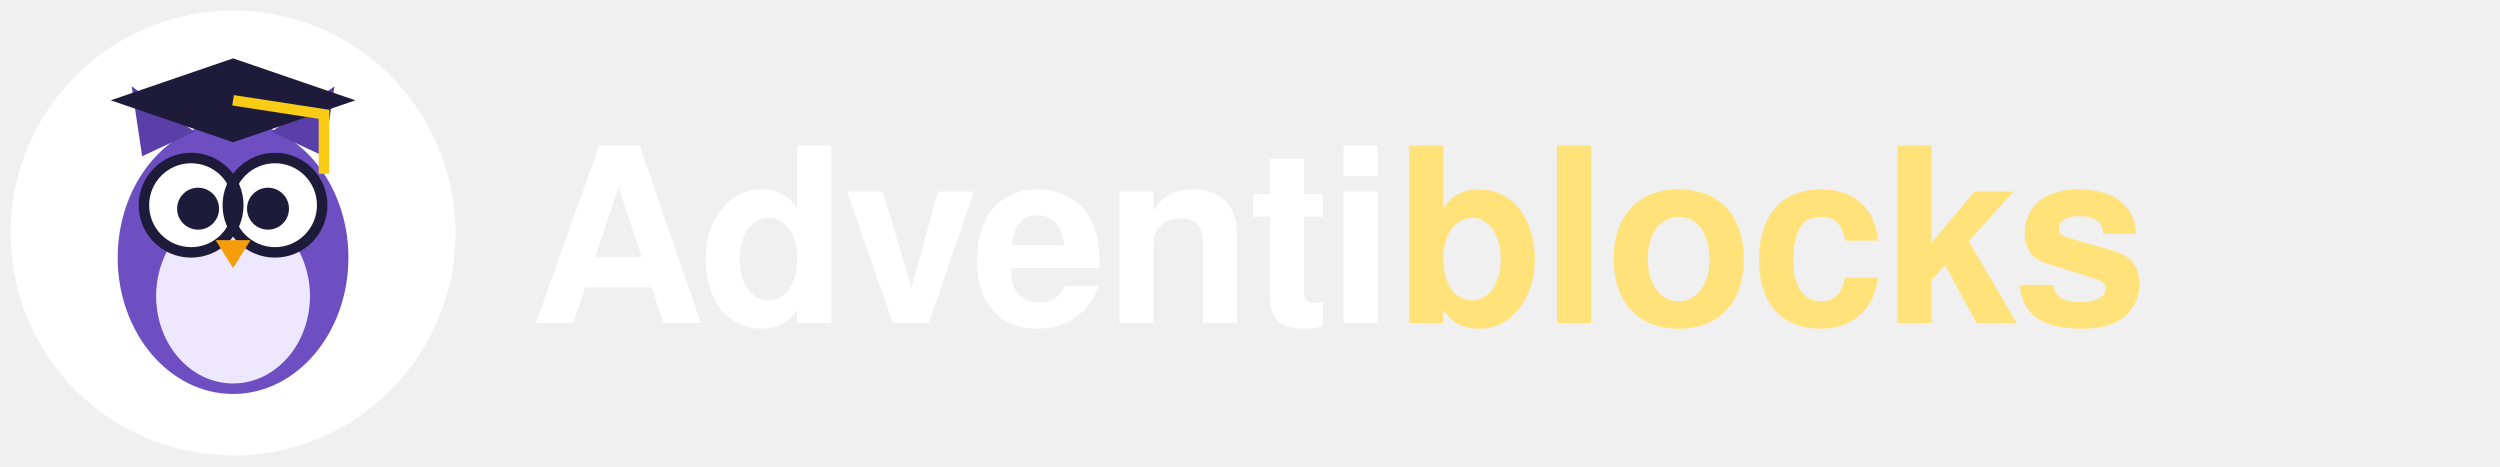
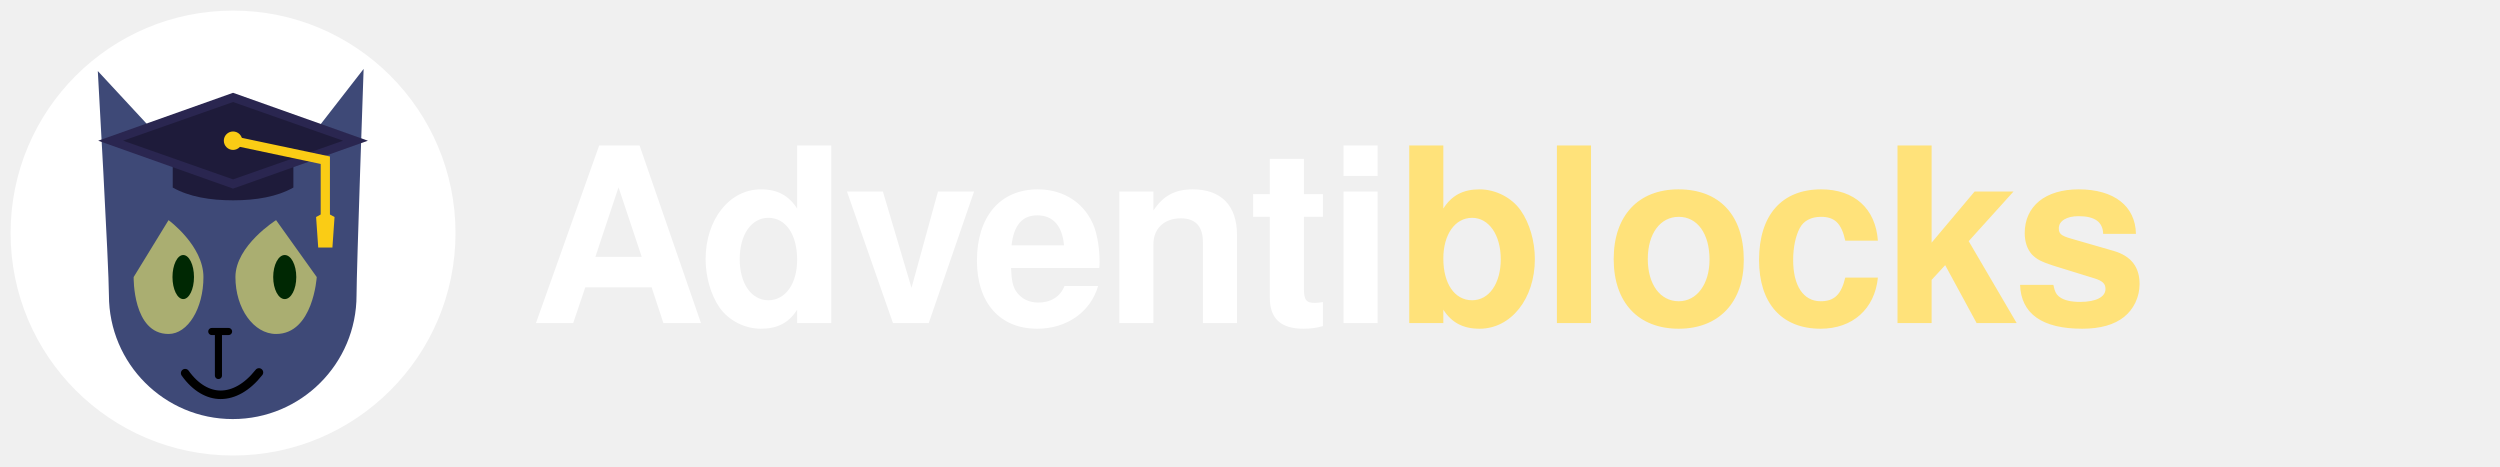
<svg xmlns="http://www.w3.org/2000/svg" viewBox="0 0 236 44">
  <circle cx="22" cy="22" r="21" fill="#fff" />
-   <g transform="translate(5.5 3.2) scale(0.165)">
-     <ellipse cx="100" cy="128" rx="66" ry="78" fill="#6D4FC2" />
-     <path d="M48 70 L42 30 L78 56 Z M152 70 L158 30 L122 56 Z" fill="#5B3FA8" />
-     <ellipse cx="100" cy="150" rx="44" ry="50" fill="#EDE7FF" />
-     <circle cx="76" cy="98" r="25" fill="#fff" />
-     <circle cx="124" cy="98" r="25" fill="#fff" />
-     <circle cx="80" cy="100" r="12" fill="#1E1B3A" />
-     <circle cx="120" cy="100" r="12" fill="#1E1B3A" />
-     <circle cx="76" cy="98" r="27" fill="none" stroke="#1E1B3A" stroke-width="6" />
-     <circle cx="124" cy="98" r="27" fill="none" stroke="#1E1B3A" stroke-width="6" />
-     <path d="M90 118 L110 118 L100 134 Z" fill="#F59E0B" />
-     <path d="M100 14 L170 38 L100 62 L30 38 Z" fill="#1E1B3A" />
-     <path d="M100 38 L152 46 L152 80" stroke="#FACC15" stroke-width="6" fill="none" />
+   <g transform="translate(22 23.5) scale(0.335) translate(-228 -90)">
+     <path d="M193.022,103.053c0,-7.909 -3.133,-63.185 -3.133,-63.185l27.325,29.476c0,0 6.691,-1.178 10.696,-1.178c4.397,0 13.217,1.558 13.217,1.558l23.666,-30.448c0,0 -1.995,56.885 -1.995,63.777c0,19.268 -15.62,34.887 -34.887,34.887c-19.268,0 -34.887,-15.62 -34.887,-34.887z" fill="#3e4977" stroke="none" stroke-width="0" stroke-linecap="butt" />
+     <path d="M228.67,97.922c0,-8.858 11.457,-16.039 11.457,-16.039l11.457,16.039c0,0 -0.99,16.039 -11.457,16.039c-6.327,0 -11.457,-7.181 -11.457,-16.039z" fill="#aaae71" stroke="none" stroke-width="0" stroke-linecap="butt" />
+     <path d="M245.818,97.922c0,3.429 -1.456,6.209 -3.252,6.209c-1.796,0 -3.252,-2.78 -3.252,-6.209c0,-3.429 1.456,-6.209 3.252,-6.209c1.796,0 3.252,2.78 3.252,6.209z" fill="#002803" stroke="none" stroke-width="0" stroke-linecap="butt" />
+     <path d="M199.992,97.922l9.831,-16.039c0,0 9.831,7.181 9.831,16.039c0,8.858 -4.401,16.039 -9.831,16.039c-10.16,0 -9.831,-16.039 -9.831,-16.039z" fill="#aaae71" stroke="none" stroke-width="0" stroke-linecap="butt" />
+     <path d="M216.992,97.922c0,3.429 -1.357,6.209 -3.03,6.209c-1.674,0 -3.03,-2.78 -3.03,-6.209c0,-3.429 1.357,-6.209 3.03,-6.209c1.674,0 3.03,2.78 3.03,6.209z" fill="#002803" stroke="none" stroke-width="0" stroke-linecap="butt" />
+     <path d="M226.734,113.266h-4.73" fill="none" stroke="#000000" stroke-width="2" stroke-linecap="round" />
+     <path d="M223.883,125.664v-12.122" fill="none" stroke="#000000" stroke-width="2" stroke-linecap="round" />
+     <path d="M214.5,125c3,4.2 6.6,6.1 10,6.1c3.6,0 7.4,-2 10.8,-6.3" fill="none" stroke="#000000" stroke-width="2.4" stroke-linecap="round" />
+     <g>
+       <path d="M211,64.5c0,-3 7.5,-5.2 17,-5.2c9.5,0 17,2.2 17,5.2v8.2c-4.6,2.6 -10.5,3.6 -17,3.6c-6.5,0 -12.4,-1 -17,-3.6z" fill="#1E1B3A" />
+       <path d="M228,46l38,13.5l-38,13.5l-38,-13.5z" fill="#2A2650" />
+       <path d="M228,48.6l31,10.9l-31,10.9l-31,-10.9z" fill="#1E1B3A" />
+       <path d="M228,59.5l26,5.5v17" fill="none" stroke="#FACC15" stroke-width="2.6" stroke-linecap="round" />
+       <path d="M251.4,81l2.6,-1.4l2.6,1.4l-0.6,8.6h-4z" fill="#FACC15" />
+       <circle cx="228" cy="59.5" r="2.6" fill="#FACC15" />
+     </g>
  </g>
  <text x="50" y="30.5" font-family="'Helvetica Neue', Helvetica, Arial, sans-serif" font-weight="700" font-size="23" fill="#fff" letter-spacing="-0.3">Adventi<tspan fill="#FFE27A">blocks</tspan>
  </text>
</svg>
